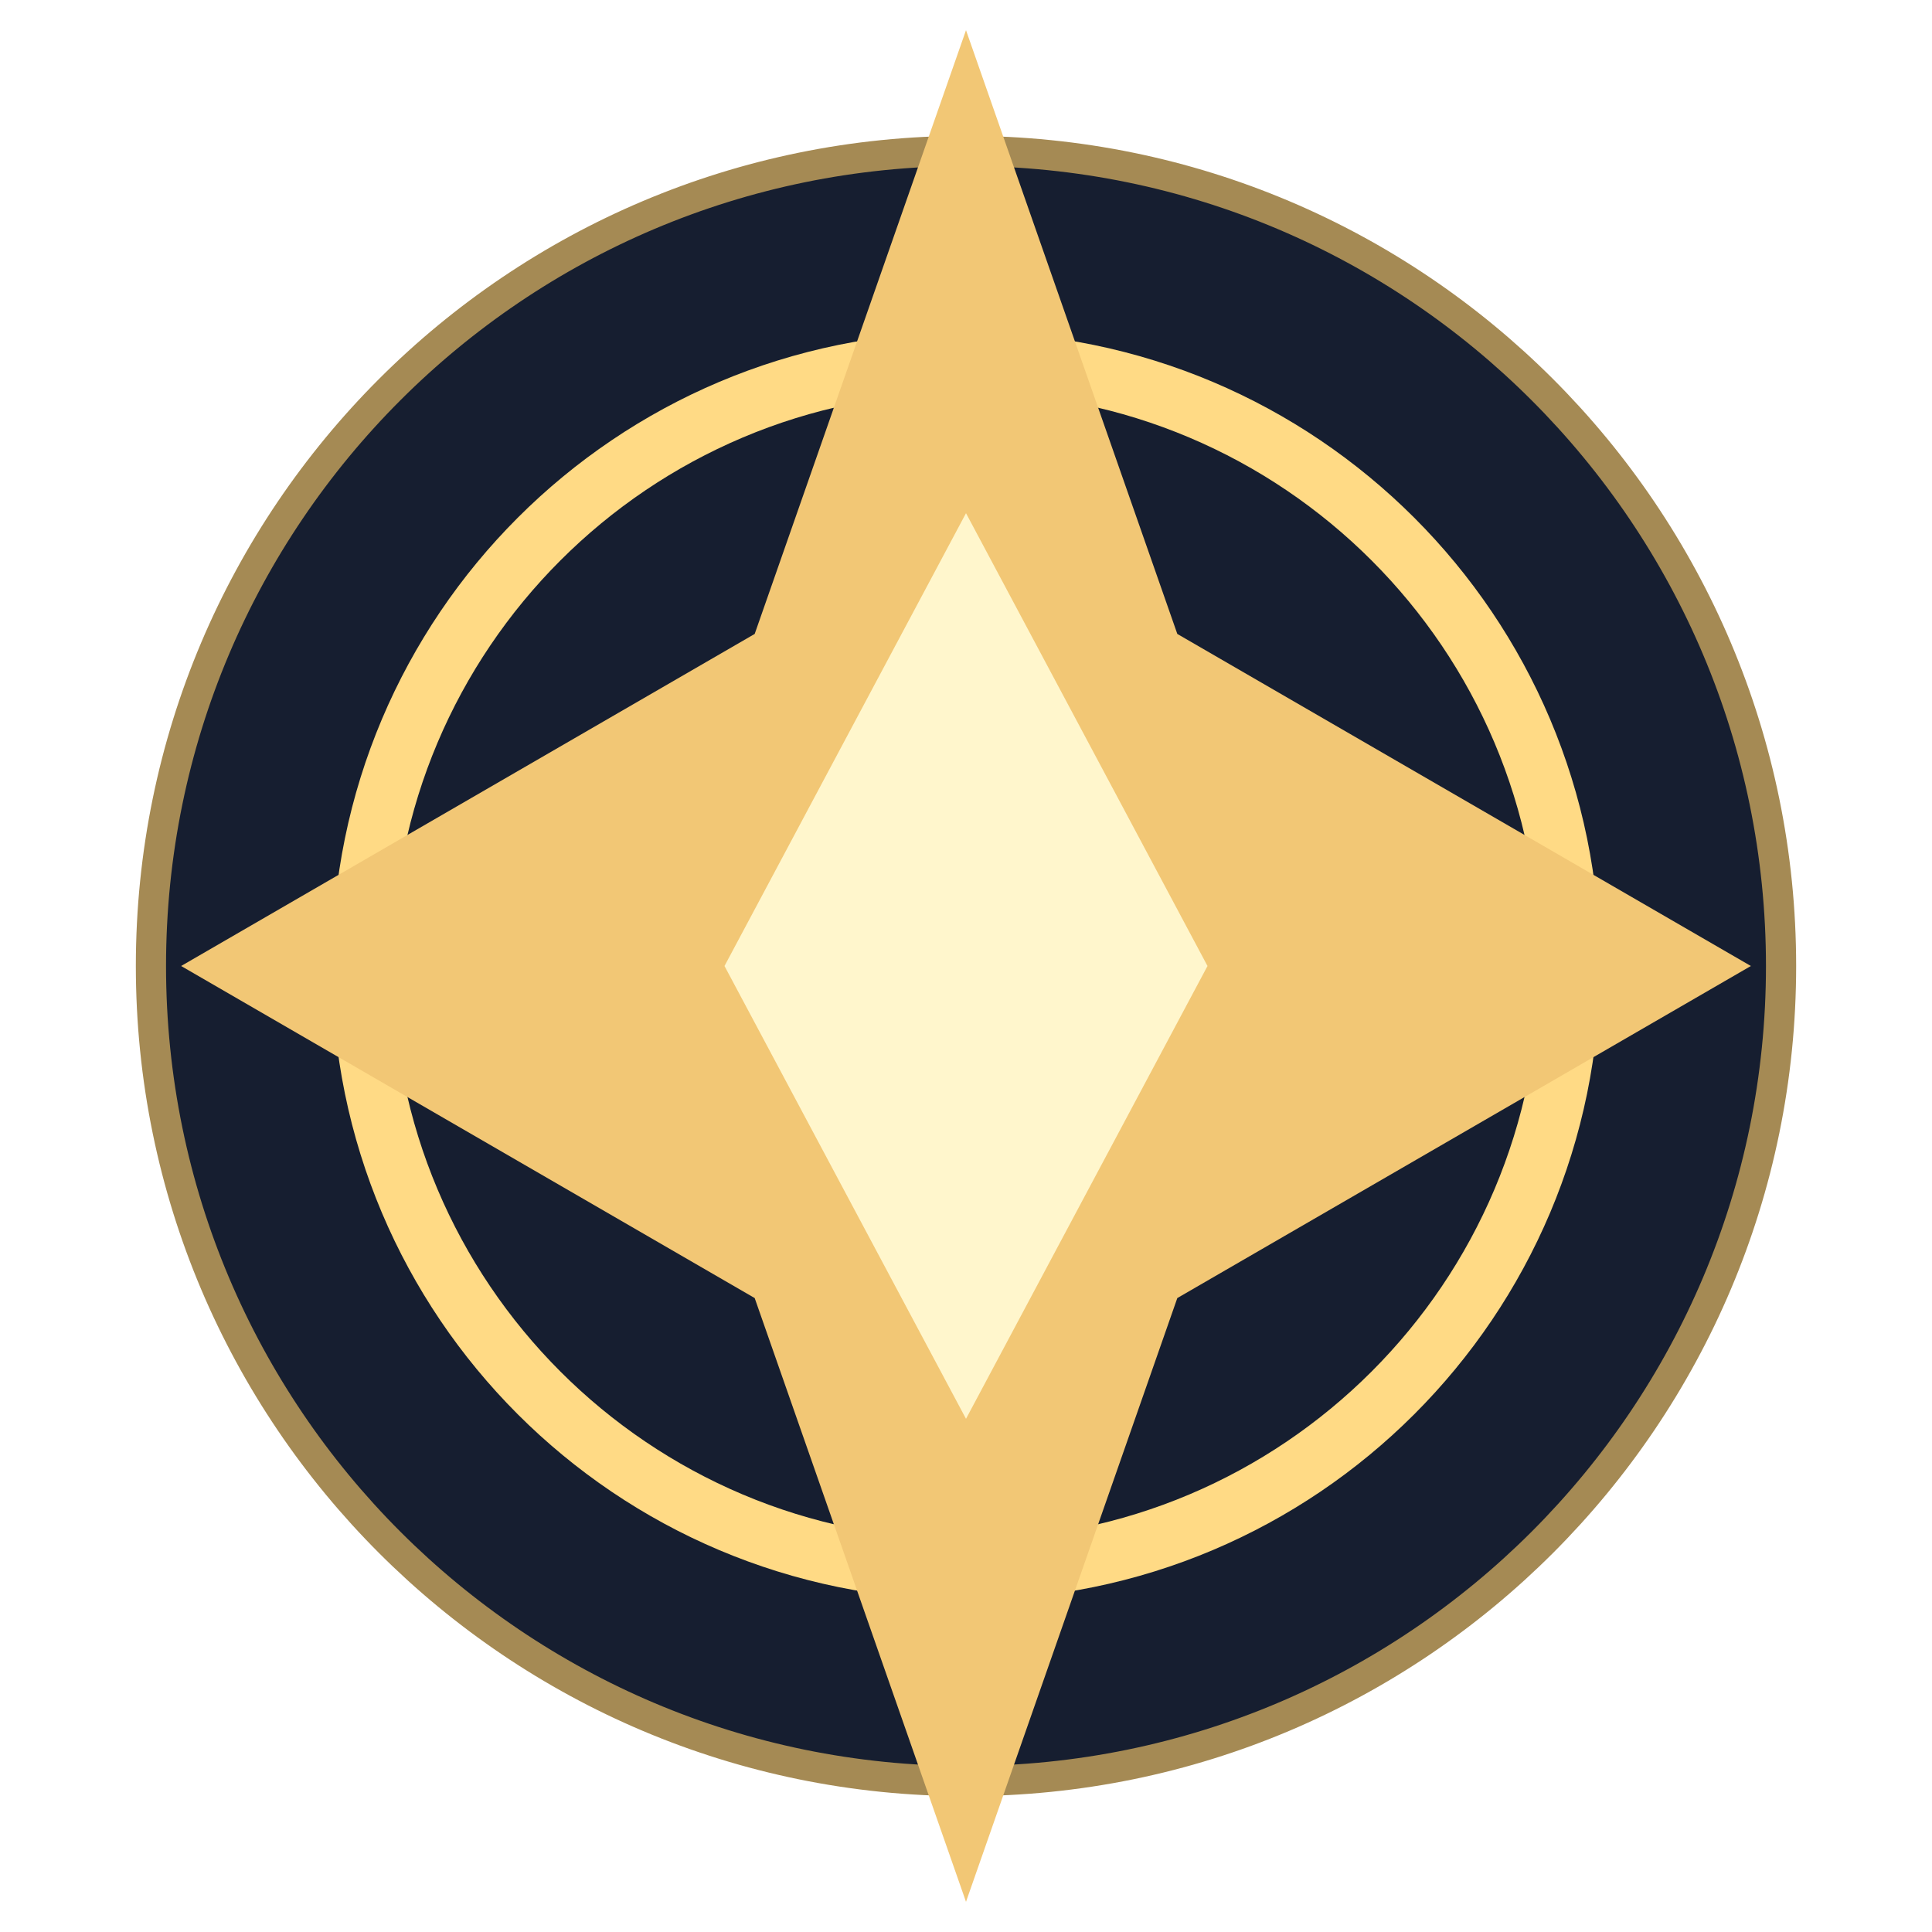
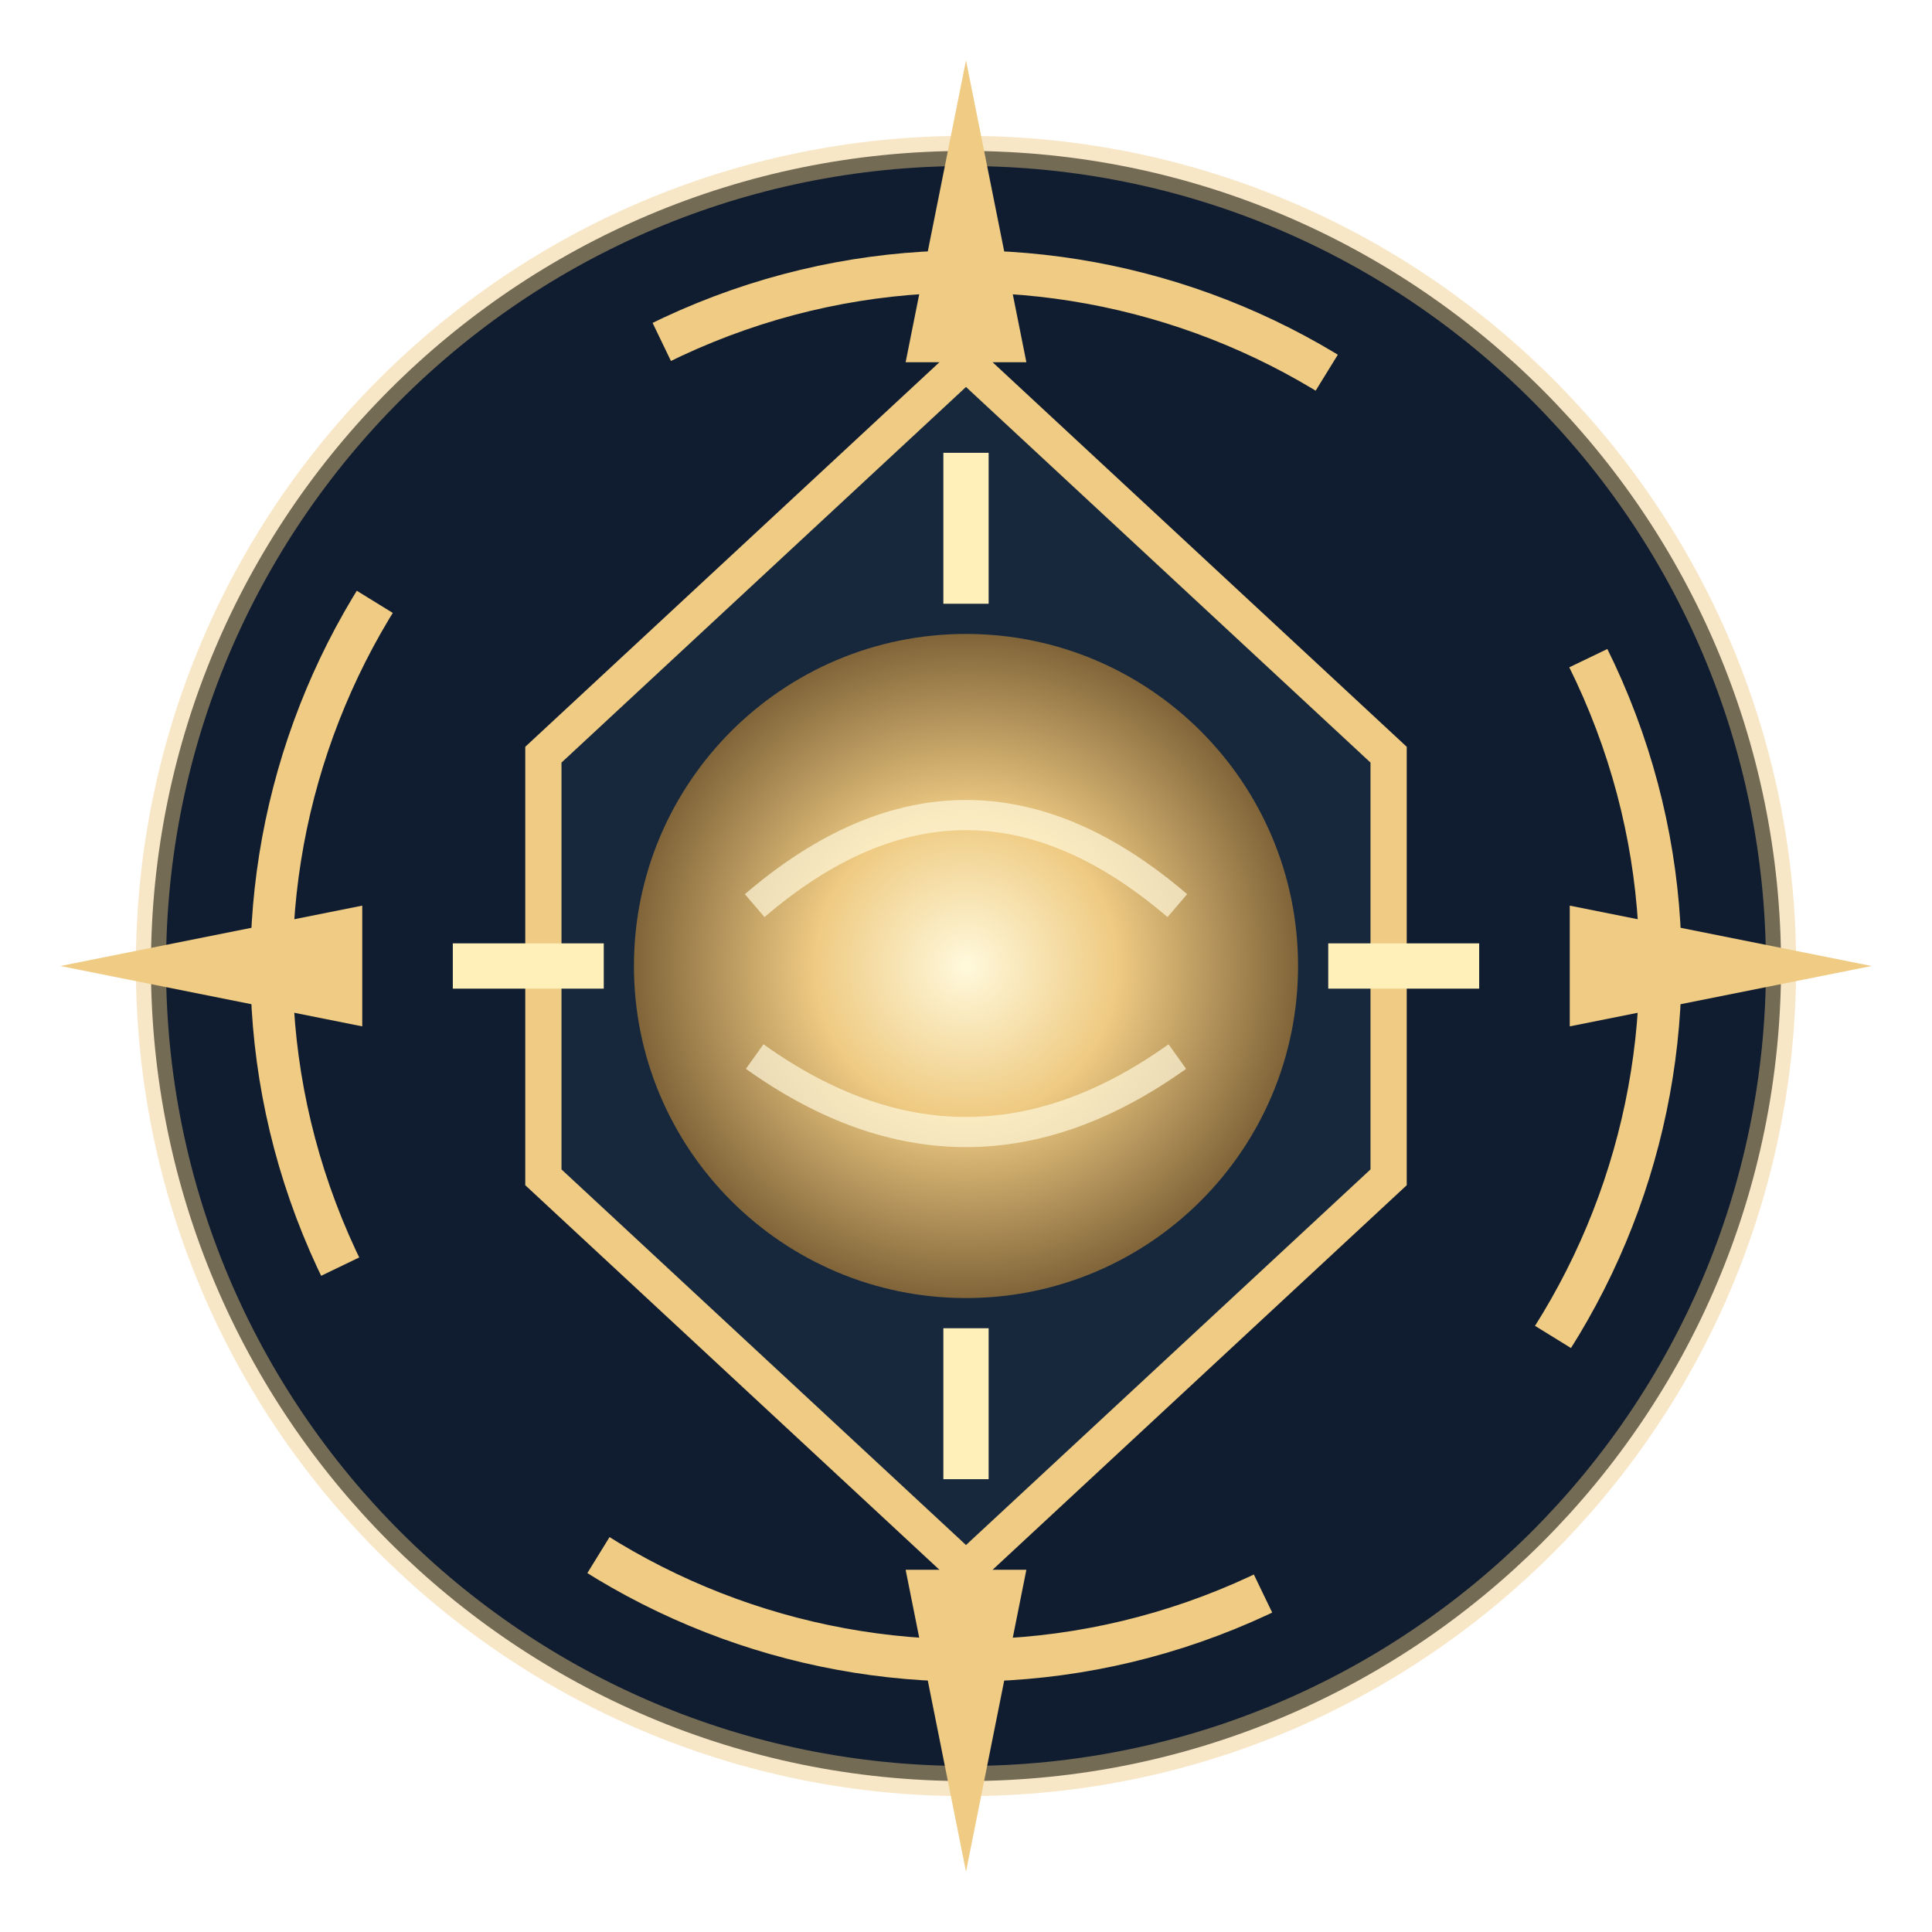
<svg xmlns="http://www.w3.org/2000/svg" width="64" height="64" viewBox="-32 -32 64 64">
-   <circle r="27" fill="#161e30" stroke="#a58a54" />
-   <circle r="20" fill="none" stroke="#ffda85" stroke-width="2" />
-   <path d="M0-31L7-11L26 0L7 11L0 31L-7 11L-26 0L-7-11Z" fill="#f2c775" />
-   <path d="M0-15L8 0L0 15L-8 0Z" fill="#fff6cc" />
+   <defs>
+     <radialGradient id="core">
+       <stop stop-color="#fff9dc" />
+       <stop offset=".45" stop-color="#efcb83" />
+       <stop offset="1" stop-color="#806439" />
+     </radialGradient>
+   </defs>
+   <circle r="27" fill="#101d30" stroke="#efcb83" stroke-opacity=".45" />
+   <circle r="23" fill="none" stroke="#efcb83" stroke-width="1.4" stroke-dasharray="23 13" transform="rotate(-25)" />
+   <path d="M-2-20L0-30L2-20" transform="rotate(0)" fill="#efcb83" />
+   <path d="M-2-20L0-30L2-20" transform="rotate(90)" fill="#efcb83" />
+   <path d="M-2-20L0-30L2-20" transform="rotate(180)" fill="#efcb83" />
+   <path d="M-2-20L0-30L2-20" transform="rotate(270)" fill="#efcb83" />
+   <path d="M0-20L14-7L14 7L0 20L-14 7L-14-7Z" fill="#17283d" stroke="#efcb83" stroke-width="1.2" />
+   <circle r="11" fill="url(#core)" />
+   <path d="M0-17V-12M0 12V17M-17 0H-12M12 0H17" stroke="#fff0b9" stroke-width="1.5" />
+   <path d="M-7-2Q0-8 7-2M-7 3Q0 8 7 3" fill="none" stroke="#fff8dc" stroke-opacity=".7" />
</svg>
